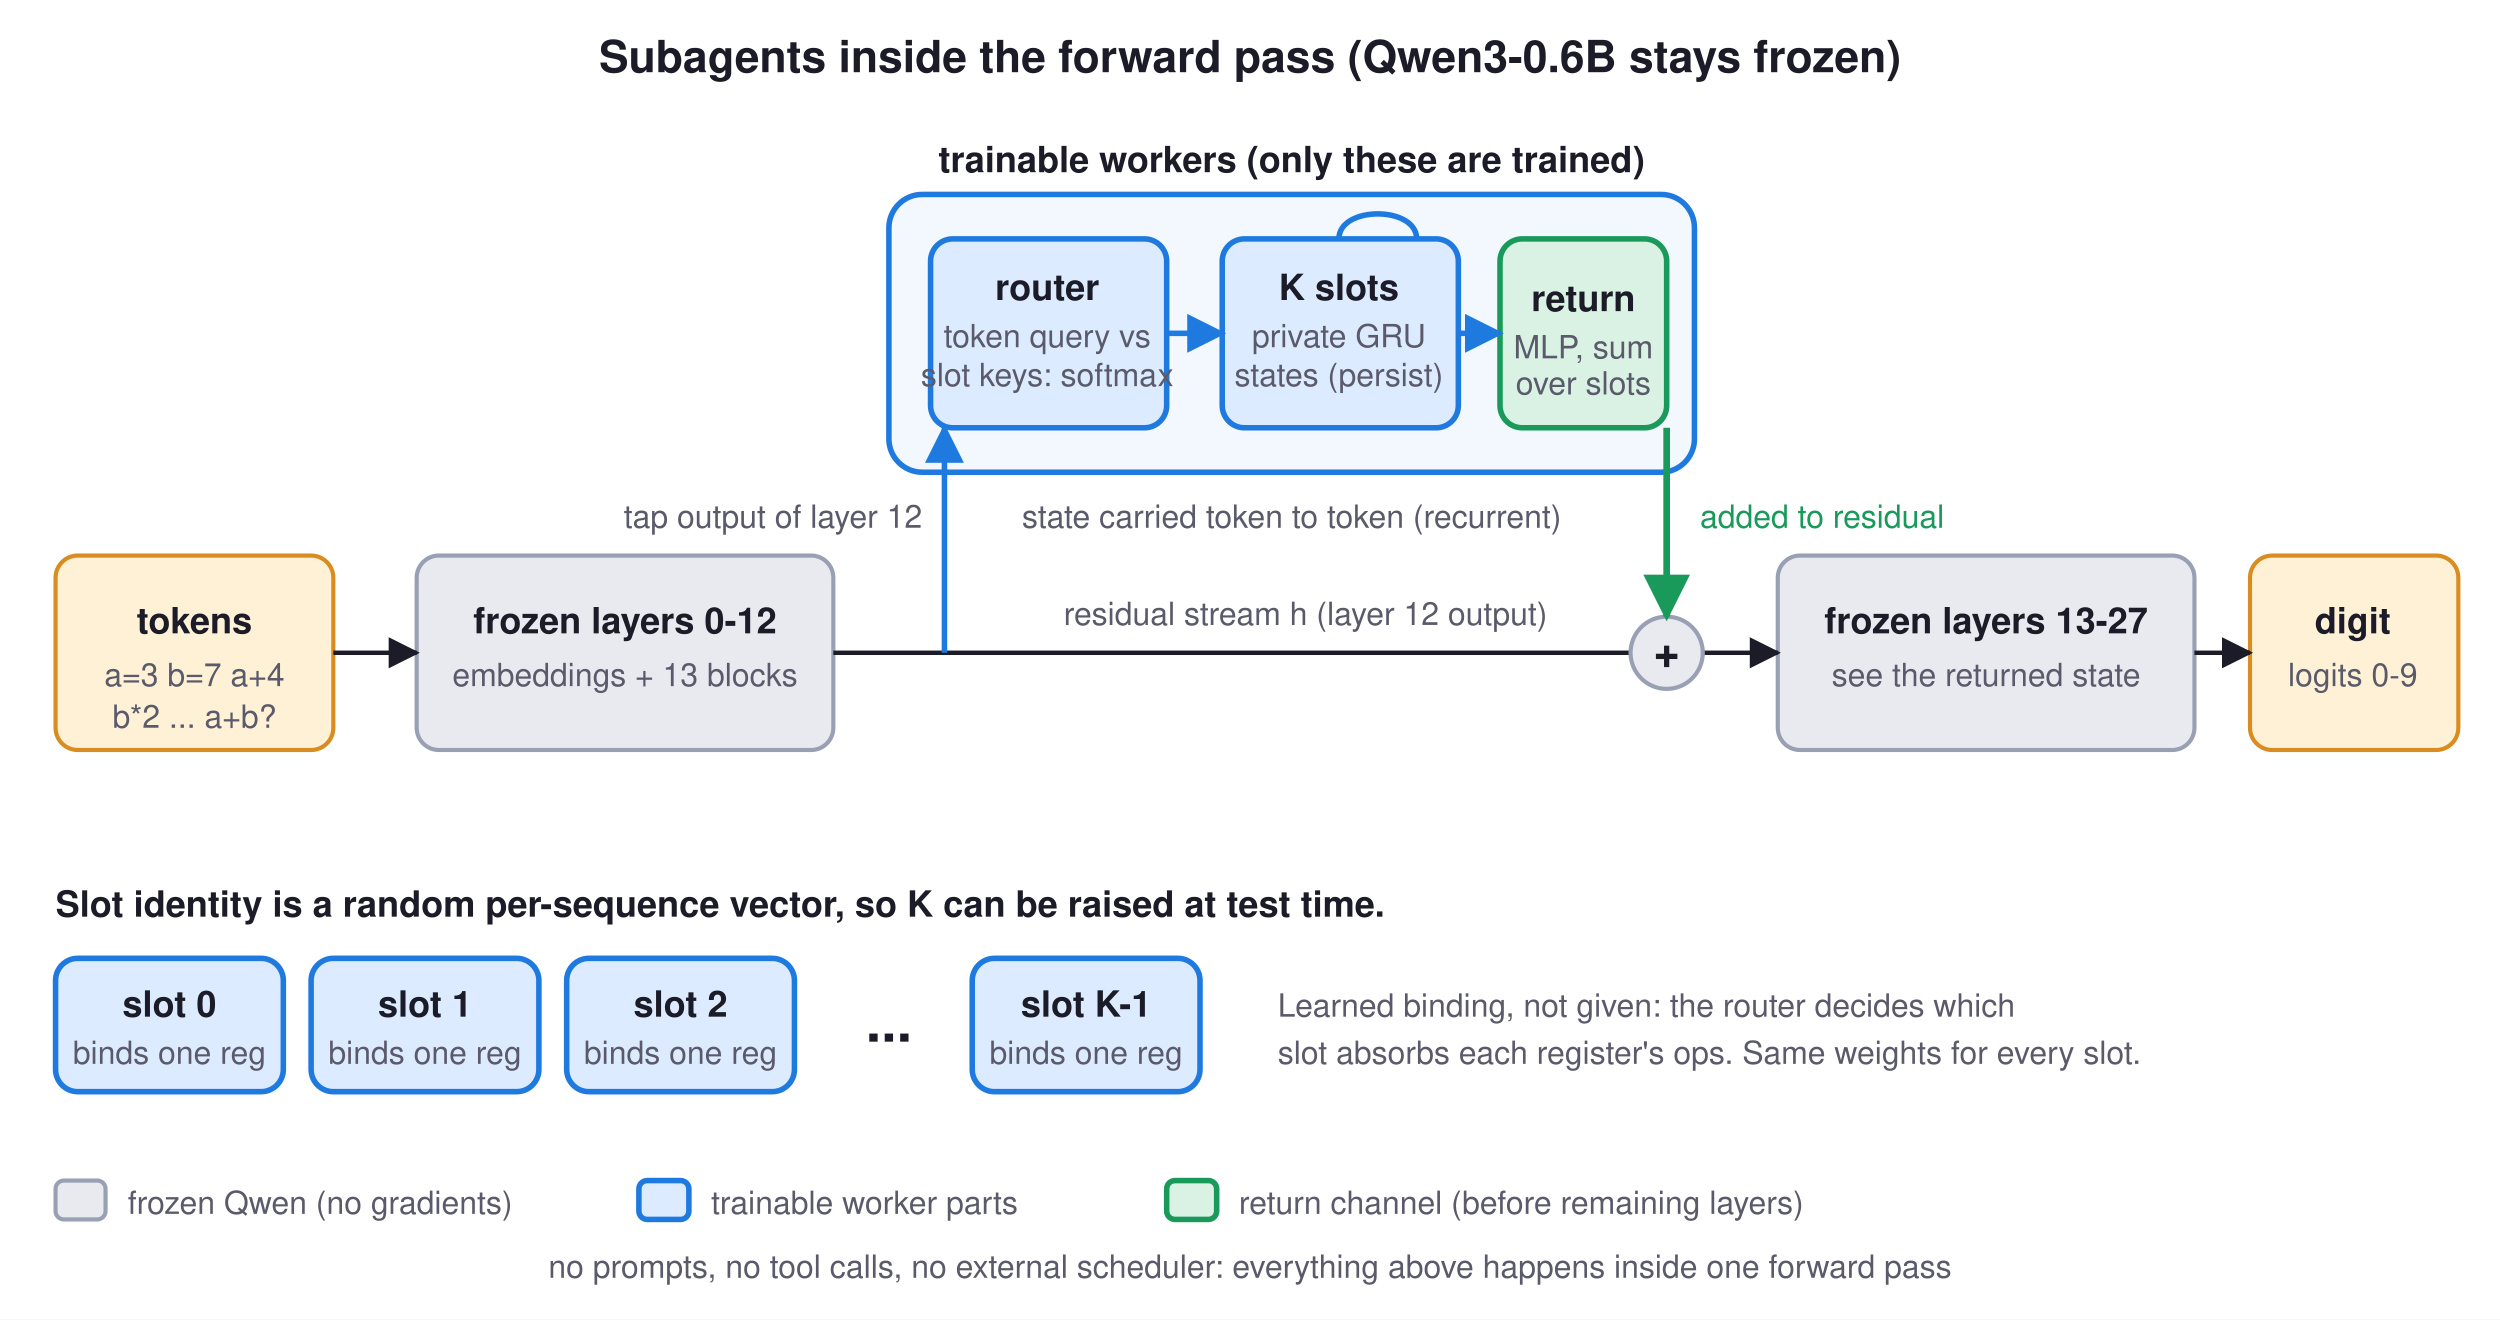
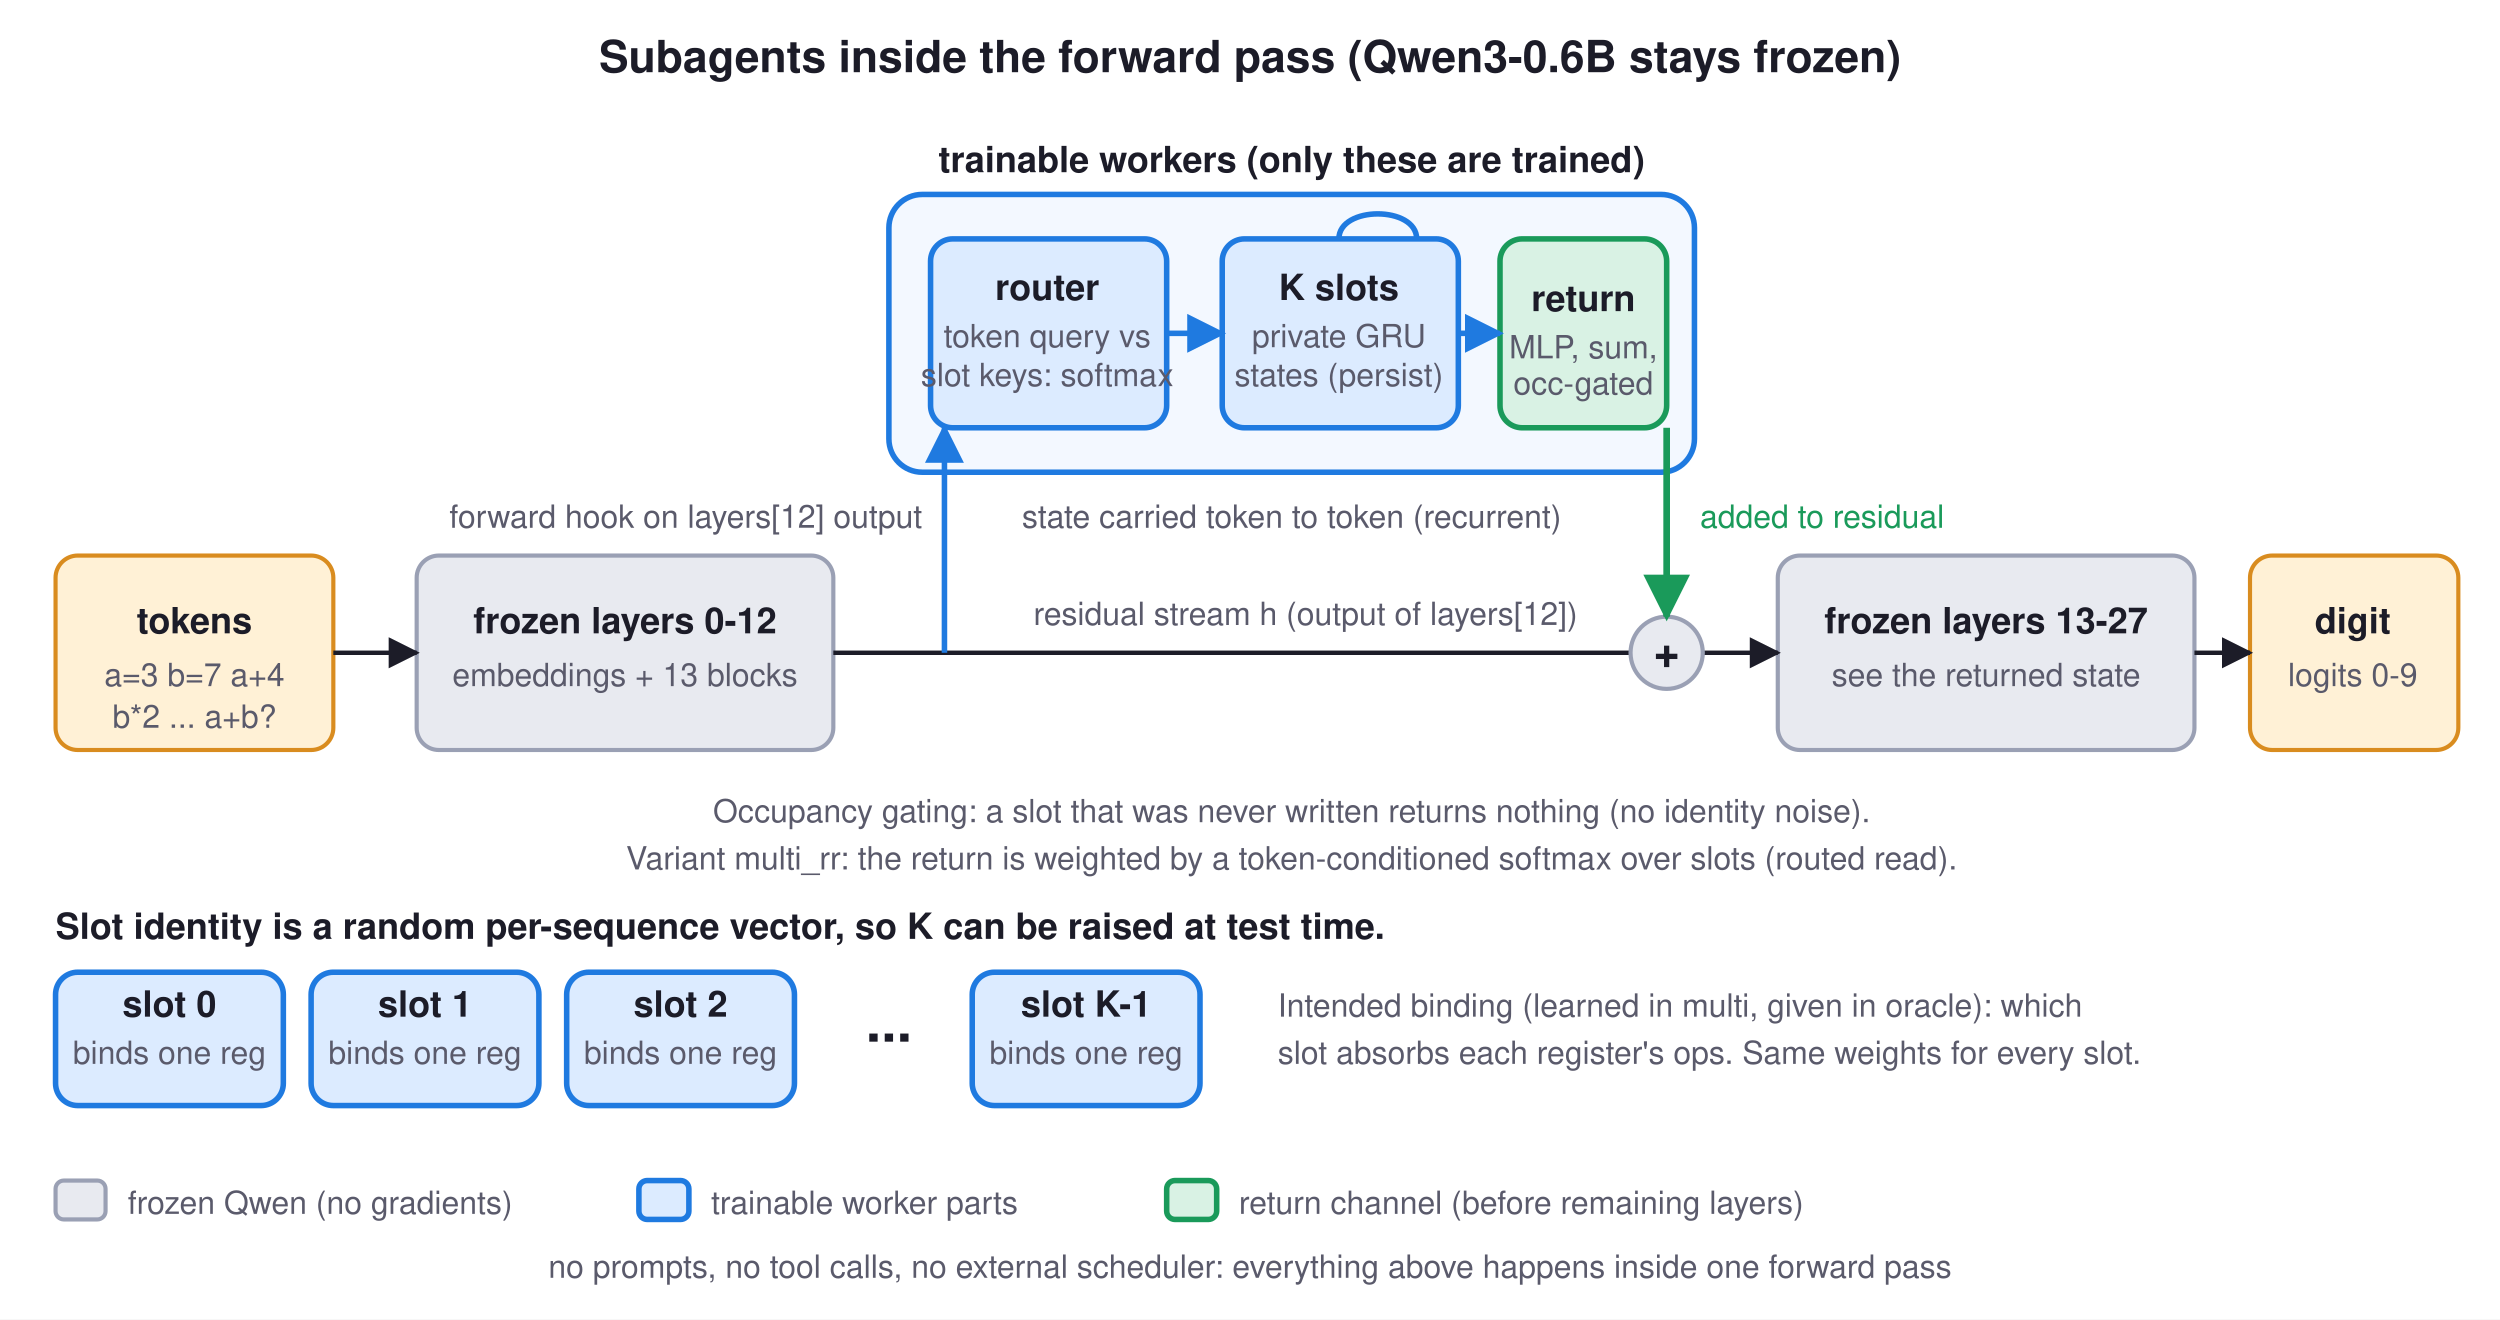
<svg xmlns="http://www.w3.org/2000/svg" viewBox="0 0 900 475" font-family="-apple-system,Segoe UI,Helvetica,Arial,sans-serif" font-size="13">
  <style>
.m{font-size:11.5px} .b{font-weight:600} .fz,.rt,.tk{stroke-width:1.5} .tr{stroke-width:2} .rt{stroke-width:2} .ar{stroke-width:1.6;fill:none} .rg{stroke-width:2.4;fill:none} .tg{stroke-width:2;fill:none} .tr[fill-opacity]{stroke-width:2}
.bg{fill:#ffffff} text{fill:#1c1c28} .m{fill:#5a5a6b} .fz{fill:#e8eaf0;stroke:#9aa0b4} .tr{fill:#dcebff;stroke:#1f7ae0} .rt{fill:#d9f2e4;stroke:#1a9a5a} .tk{fill:#fff1d6;stroke:#d98c1f} .ar{stroke:#1c1c28} .rg{stroke:#1a9a5a} .tg{stroke:#1f7ae0} .hd{fill:#1c1c28} .gt{fill:#1a9a5a}
@media (prefers-color-scheme:dark){.bg{fill:#14141c} text{fill:#ececf4} .m{fill:#a8a8bc} .fz{fill:#2a2c38;stroke:#6a6f86} .tr{fill:#17304f;stroke:#5aa2ff} .rt{fill:#14382a;stroke:#4fd08a} .tk{fill:#3d2f14;stroke:#f0a640} .ar{stroke:#ececf4} .rg{stroke:#4fd08a} .tg{stroke:#5aa2ff} .hd{fill:#ececf4} .gt{fill:#4fd08a}}
</style>
  <defs>
    <marker id="a" viewBox="0 0 10 10" refX="9" refY="5" markerWidth="7" markerHeight="7" orient="auto">
      <path d="M0,0 L10,5 L0,10 z" class="hd" />
    </marker>
    <marker id="g" viewBox="0 0 10 10" refX="9" refY="5" markerWidth="7" markerHeight="7" orient="auto">
      <path d="M0,0 L10,5 L0,10 z" fill="#1a9a5a" />
    </marker>
    <marker id="u" viewBox="0 0 10 10" refX="9" refY="5" markerWidth="7" markerHeight="7" orient="auto">
      <path d="M0,0 L10,5 L0,10 z" fill="#1f7ae0" />
    </marker>
  </defs>
  <rect class="bg" width="900" height="475" />
  <text x="450" y="26" text-anchor="middle" class="b" font-size="16">Subagents inside the forward pass (Qwen3-0.6B stays frozen)</text>
  <rect class="tk" x="20" y="200" width="100" height="70" rx="8" />
  <text x="70" y="228" text-anchor="middle" class="b">tokens</text>
  <text x="70" y="247" text-anchor="middle" class="m">a=3 b=7 a+4</text>
  <text x="70" y="262" text-anchor="middle" class="m">b*2 ... a+b?</text>
  <rect class="fz" x="150" y="200" width="150" height="70" rx="8" />
  <text x="225" y="228" text-anchor="middle" class="b">frozen layers 0-12</text>
  <text x="225" y="247" text-anchor="middle" class="m">embeddings + 13 blocks</text>
  <rect class="fz" x="640" y="200" width="150" height="70" rx="8" />
  <text x="715" y="228" text-anchor="middle" class="b">frozen layers 13-27</text>
  <text x="715" y="247" text-anchor="middle" class="m">see the returned state</text>
  <rect class="tk" x="810" y="200" width="75" height="70" rx="8" />
  <text x="847" y="228" text-anchor="middle" class="b">digit</text>
  <text x="847" y="247" text-anchor="middle" class="m">logits 0-9</text>
  <path class="ar" d="M120,235 H150" marker-end="url(#a)" />
  <path class="ar" d="M790,235 H810" marker-end="url(#a)" />
  <path class="ar" d="M300,235 H640" marker-end="url(#a)" />
-   <text x="470" y="225" text-anchor="middle" class="m">residual stream h (layer 12 output)</text>
+   <text x="470" y="225" text-anchor="middle" class="m">residual stream h (output of layers[12])</text>
  <circle cx="600" cy="235" r="13" class="fz" />
  <text x="600" y="240" text-anchor="middle" class="b" font-size="16">+</text>
  <rect x="320" y="70" width="290" height="100" rx="12" class="tr" fill-opacity=".35" />
  <text x="465" y="62" text-anchor="middle" class="b">trainable workers (only these are trained)</text>
  <rect class="tr" x="335" y="86" width="85" height="68" rx="8" />
  <text x="377" y="108" text-anchor="middle" class="b">router</text>
  <text x="377" y="125" text-anchor="middle" class="m">token query vs</text>
  <text x="377" y="139" text-anchor="middle" class="m">slot keys: softmax</text>
  <rect class="tr" x="440" y="86" width="85" height="68" rx="8" />
  <text x="482" y="108" text-anchor="middle" class="b">K slots</text>
  <text x="482" y="125" text-anchor="middle" class="m">private GRU</text>
  <text x="482" y="139" text-anchor="middle" class="m">states (persist)</text>
  <rect class="rt" x="540" y="86" width="60" height="68" rx="8" />
  <text x="570" y="112" text-anchor="middle" class="b">return</text>
-   <text x="570" y="129" text-anchor="middle" class="m">MLP, sum</text>
-   <text x="570" y="142" text-anchor="middle" class="m">over slots</text>
+   <text x="570" y="129" text-anchor="middle" class="m">MLP, sum,</text>
+   <text x="570" y="142" text-anchor="middle" class="m">occ-gated</text>
  <path class="tg" d="M420,120 H440" marker-end="url(#u)" />
  <path class="tg" d="M525,120 H540" marker-end="url(#u)" />
  <path class="tg" d="M340,235 V170 M340,170 V154" marker-end="url(#u)" />
-   <text x="332" y="190" text-anchor="end" class="m">tap output of layer 12</text>
+   <text x="332" y="190" text-anchor="end" class="m" font-size="10.5">forward hook on layers[12] output</text>
  <path class="rg" d="M600,154 V222" marker-end="url(#g)" />
  <text x="612" y="190" class="m gt">added to residual</text>
  <path class="tg" d="M482,86 C482,74 510,74 510,86" />
  <text x="465" y="190" text-anchor="middle" class="m">state carried token to token (recurrent)</text>
-   <text x="20" y="330" class="b">Slot identity is a random per-sequence vector, so K can be raised at test time.</text>
+   <text x="465" y="296" text-anchor="middle" class="m">Occupancy gating: a slot that was never written returns nothing (no identity noise).</text>
+   <text x="465" y="313" text-anchor="middle" class="m">Variant multi_rr: the return is weighted by a token-conditioned softmax over slots (routed read).</text>
+   <text x="20" y="338" class="b">Slot identity is a random per-sequence vector, so K can be raised at test time.</text>
  <g>
-     <rect class="tr" x="20" y="345" width="82" height="48" rx="8" />
+     <rect class="tr" x="20" y="350" width="82" height="48" rx="8" />
    <text x="61" y="366" text-anchor="middle" class="b">slot 0</text>
    <text x="61" y="383" text-anchor="middle" class="m">binds one reg</text>
-     <rect class="tr" x="112" y="345" width="82" height="48" rx="8" />
+     <rect class="tr" x="112" y="350" width="82" height="48" rx="8" />
    <text x="153" y="366" text-anchor="middle" class="b">slot 1</text>
    <text x="153" y="383" text-anchor="middle" class="m">binds one reg</text>
-     <rect class="tr" x="204" y="345" width="82" height="48" rx="8" />
+     <rect class="tr" x="204" y="350" width="82" height="48" rx="8" />
    <text x="245" y="366" text-anchor="middle" class="b">slot 2</text>
    <text x="245" y="383" text-anchor="middle" class="m">binds one reg</text>
    <text x="320" y="375" text-anchor="middle" class="b" font-size="20">...</text>
-     <rect class="tr" x="350" y="345" width="82" height="48" rx="8" />
+     <rect class="tr" x="350" y="350" width="82" height="48" rx="8" />
    <text x="391" y="366" text-anchor="middle" class="b">slot K-1</text>
    <text x="391" y="383" text-anchor="middle" class="m">binds one reg</text>
  </g>
-   <text x="460" y="366" class="m">Learned binding, not given: the router decides which</text>
+   <text x="460" y="366" class="m">Intended binding (learned in multi, given in oracle): which</text>
  <text x="460" y="383" class="m">slot absorbs each register's ops. Same weights for every slot.</text>
  <rect class="fz" x="20" y="425" width="18" height="14" rx="3" />
  <text x="46" y="437" class="m">frozen Qwen (no gradients)</text>
  <rect class="tr" x="230" y="425" width="18" height="14" rx="3" />
  <text x="256" y="437" class="m">trainable worker parts</text>
  <rect class="rt" x="420" y="425" width="18" height="14" rx="3" />
  <text x="446" y="437" class="m">return channel (before remaining layers)</text>
  <text x="450" y="460" text-anchor="middle" class="m">no prompts, no tool calls, no external scheduler: everything above happens inside one forward pass</text>
</svg>
